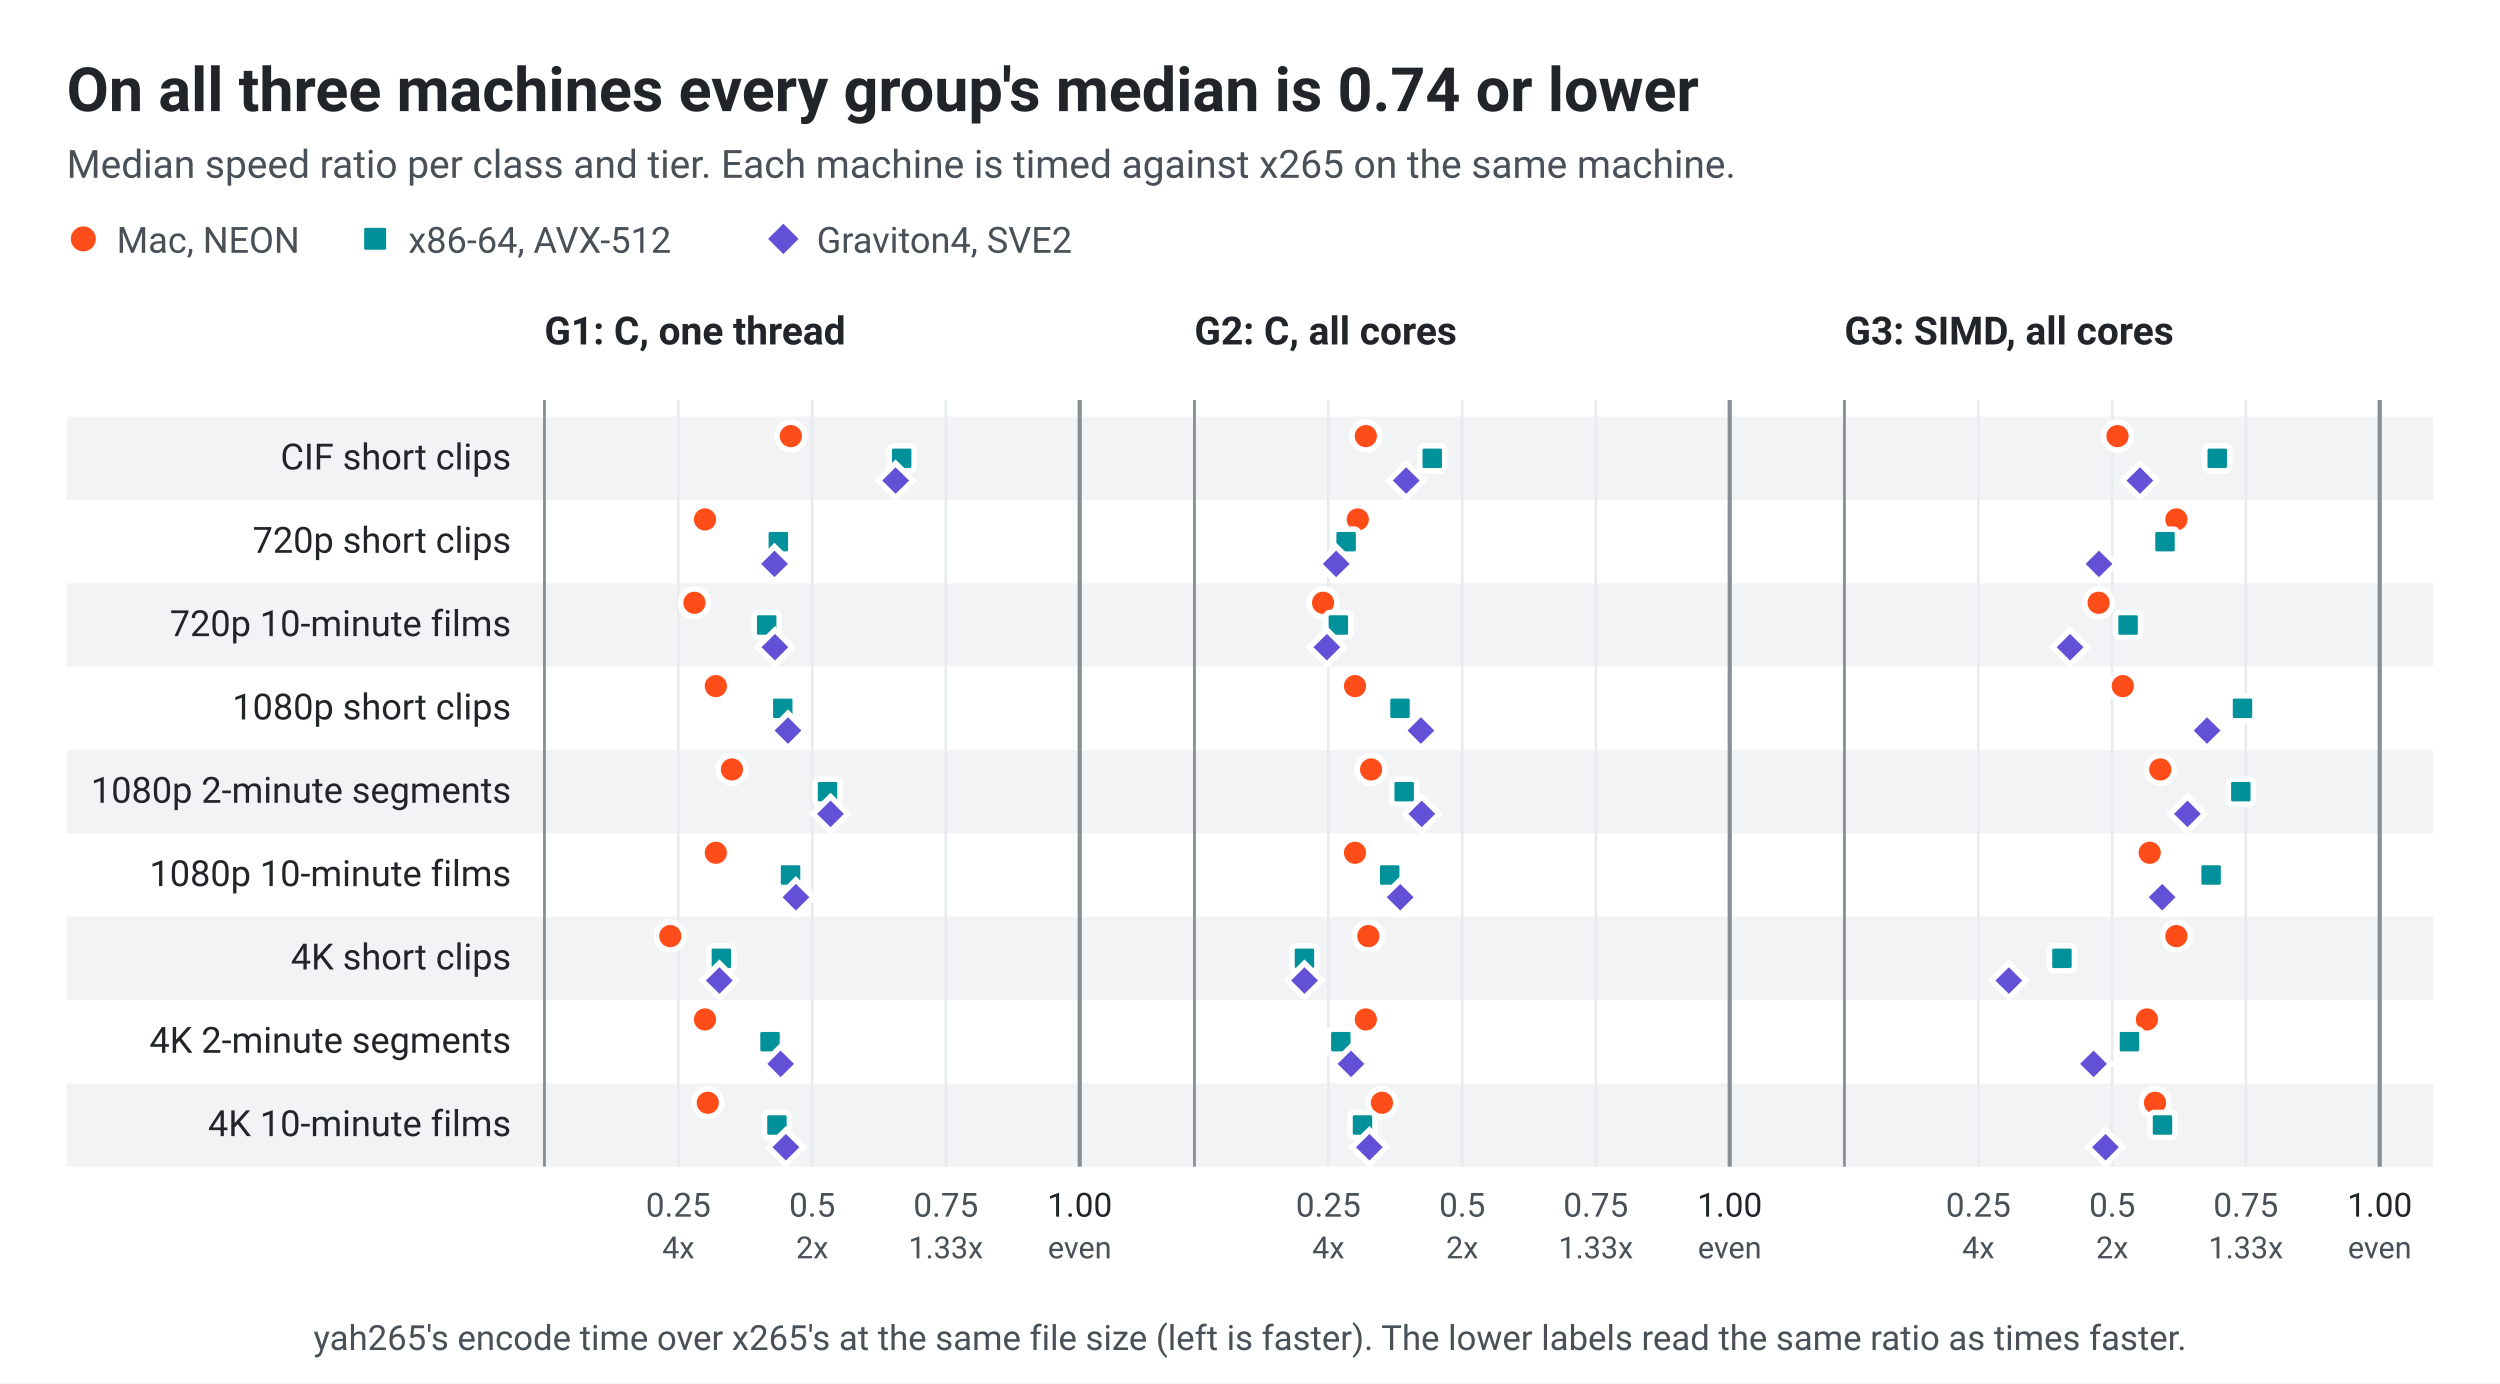
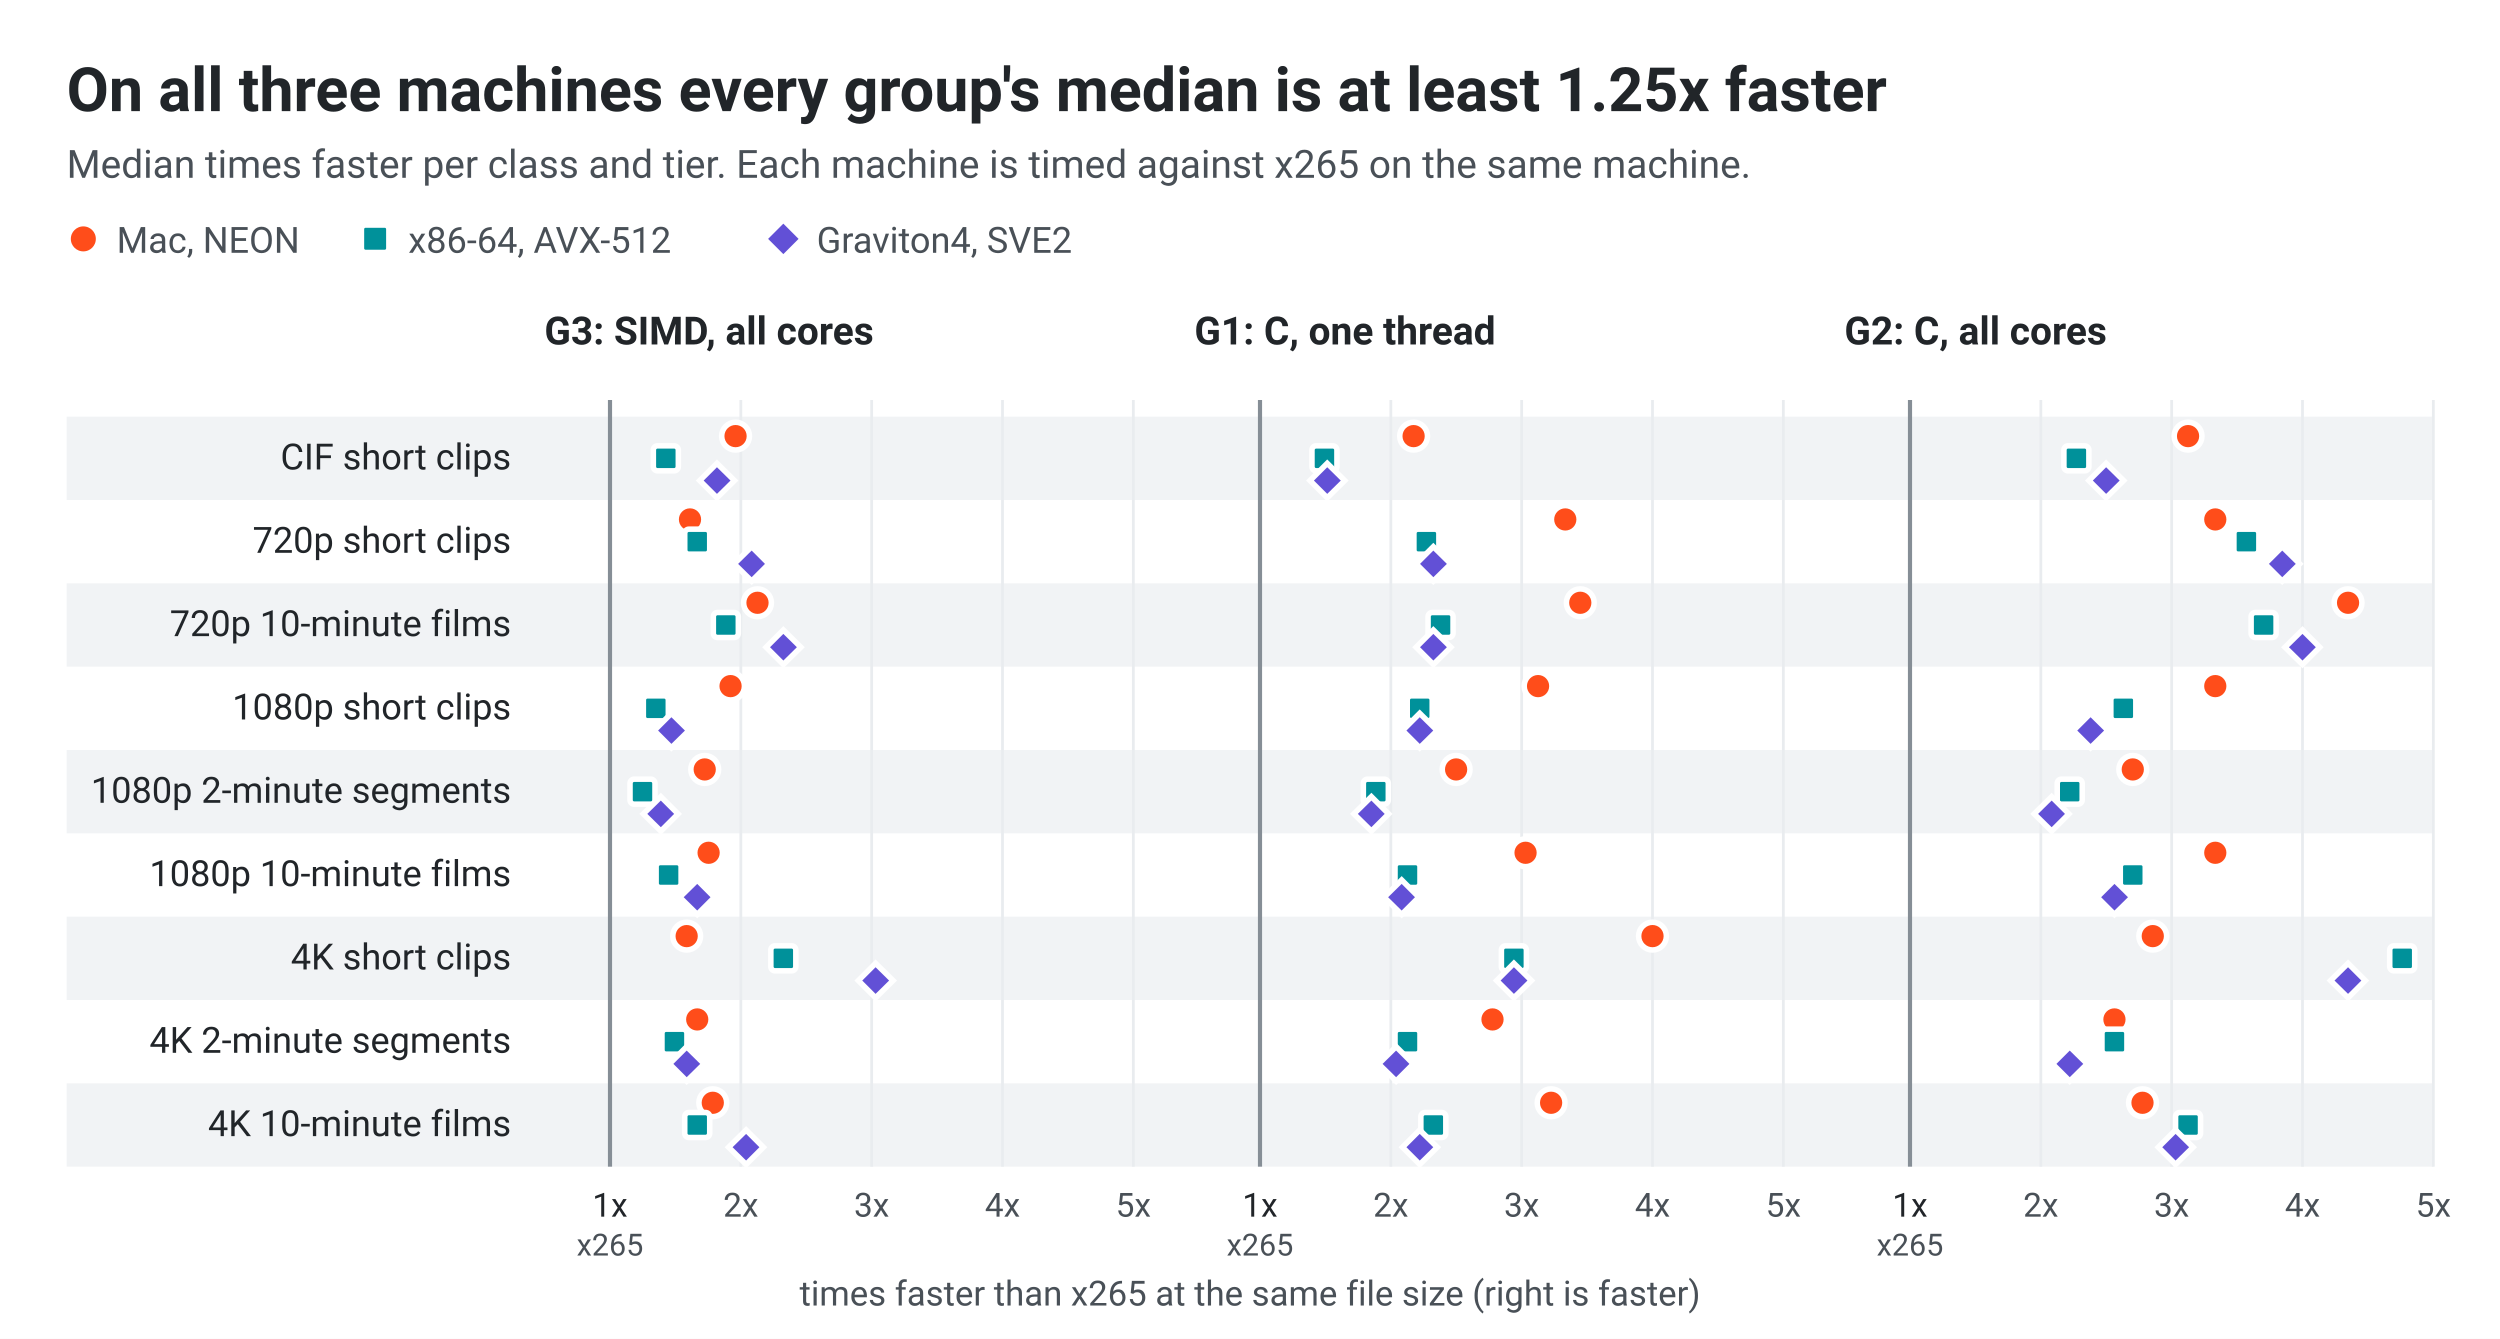
- <svg xmlns="http://www.w3.org/2000/svg" width="900" height="498" viewBox="0 0 900 498" role="img">
+ <svg xmlns="http://www.w3.org/2000/svg" width="900" height="482" viewBox="0 0 900 482" role="img">
  <style>
.bg{fill:#ffffff}.t1{fill:#212529}.t2{fill:#495057}.grid{stroke:#e9ecef}
.base{stroke:#868e96}.ring{stroke:#ffffff}.med{stroke:#212529}.band{fill:#f1f3f5}
.s1{fill:#ff4d1a}.s2{fill:#00919a}.s3{fill:#6250d6}.sx{fill:#868e96}
.l1{stroke:#ff4d1a}.l2{stroke:#00919a}.l3{stroke:#6250d6}.lx{stroke:#868e96}.span{stroke:#dee2e6}
.note{fill:#b8330a}.wash{fill:#ffe8dc}
text{font-family:system-ui,-apple-system,"Segoe UI",Roboto,Helvetica,Arial,sans-serif}
@media (prefers-color-scheme:dark){
.bg{fill:#1b1c1e}.t1{fill:#e9ecee}.t2{fill:#b6bcc1}.grid{stroke:#2e3135}
.base{stroke:#8f959a}.ring{stroke:#1b1c1e}.med{stroke:#e9ecee}.band{fill:#23262a}
.s1{fill:#ff4d1a}.s2{fill:#12a3ad}.s3{fill:#9085e9}.sx{fill:#8f959a}
.l1{stroke:#ff4d1a}.l2{stroke:#12a3ad}.l3{stroke:#9085e9}.lx{stroke:#8f959a}.span{stroke:#3a3e43}
.note{fill:#ff8a5c}.wash{fill:#45200f}}
</style>
  <rect width="100%" height="100%" class="bg" />
-   <text x="24.0" y="40.0" font-size="22" class="t1" text-anchor="start" font-weight="600">On all three machines every group's median is 0.74 or lower</text>
-   <text x="24.0" y="64.0" font-size="14" class="t2" text-anchor="start">Median speed ratio per class and tier. Each machine is timed against x265 on the same machine.</text>
+   <text x="24.0" y="40.0" font-size="22" class="t1" text-anchor="start" font-weight="600">On all three machines every group's median is at least 1.25x faster</text>
+   <text x="24.0" y="64.0" font-size="14" class="t2" text-anchor="start">Median times faster per class and tier. Each machine is timed against x265 on the same machine.</text>
  <circle cx="30.0" cy="86.0" r="5.5" class="s1 ring" stroke-width="2" />
  <text x="42.0" y="91.0" font-size="13" class="t2" text-anchor="start">Mac, NEON</text>
  <rect x="130.1" y="81.0" width="9.9" height="9.9" rx="1.5" class="s2 ring" stroke-width="2" />
  <text x="147.0" y="91.0" font-size="13" class="t2" text-anchor="start">x86-64, AVX-512</text>
  <polygon points="282.0,79.1 288.9,86.0 282.0,92.9 275.1,86.0" class="s3 ring" stroke-width="2" />
  <text x="294.0" y="91.0" font-size="13" class="t2" text-anchor="start">Graviton4, SVE2</text>
  <rect x="24" y="150.0" width="852" height="30" class="band" />
  <text x="184.0" y="169.0" font-size="13" class="t1" text-anchor="end">CIF short clips</text>
  <text x="184.0" y="199.0" font-size="13" class="t1" text-anchor="end">720p short clips</text>
  <rect x="24" y="210.0" width="852" height="30" class="band" />
  <text x="184.0" y="229.0" font-size="13" class="t1" text-anchor="end">720p 10-minute films</text>
  <text x="184.0" y="259.0" font-size="13" class="t1" text-anchor="end">1080p short clips</text>
  <rect x="24" y="270.0" width="852" height="30" class="band" />
  <text x="184.0" y="289.0" font-size="13" class="t1" text-anchor="end">1080p 2-minute segments</text>
  <text x="184.0" y="319.0" font-size="13" class="t1" text-anchor="end">1080p 10-minute films</text>
  <rect x="24" y="330.0" width="852" height="30" class="band" />
  <text x="184.0" y="349.0" font-size="13" class="t1" text-anchor="end">4K short clips</text>
  <text x="184.0" y="379.0" font-size="13" class="t1" text-anchor="end">4K 2-minute segments</text>
  <rect x="24" y="390.0" width="852" height="30" class="band" />
  <text x="184.0" y="409.0" font-size="13" class="t1" text-anchor="end">4K 10-minute films</text>
-   <text x="196.0" y="124.0" font-size="14" class="t1" text-anchor="start" font-weight="600">G1: C, one thread</text>
-   <line x1="244.2" y1="144.0" x2="244.2" y2="420.0" class="grid" stroke-width="1" />
-   <text x="244.2" y="438.0" font-size="12" class="t2" text-anchor="middle">0.25</text>
-   <text x="244.2" y="453.0" font-size="11" class="t2" text-anchor="middle">4x</text>
-   <line x1="292.4" y1="144.0" x2="292.4" y2="420.0" class="grid" stroke-width="1" />
-   <text x="292.4" y="438.0" font-size="12" class="t2" text-anchor="middle">0.5</text>
-   <text x="292.4" y="453.0" font-size="11" class="t2" text-anchor="middle">2x</text>
-   <line x1="340.5" y1="144.0" x2="340.5" y2="420.0" class="grid" stroke-width="1" />
-   <text x="340.5" y="438.0" font-size="12" class="t2" text-anchor="middle">0.75</text>
-   <text x="340.5" y="453.0" font-size="11" class="t2" text-anchor="middle">1.33x</text>
-   <line x1="196.0" y1="144.0" x2="196.0" y2="420.0" class="base" stroke-width="1" />
-   <line x1="388.7" y1="144.0" x2="388.7" y2="420.0" class="base" stroke-width="1.5" />
-   <text x="388.7" y="438.0" font-size="12" class="t1" text-anchor="middle">1.00</text>
-   <text x="388.7" y="453.0" font-size="11" class="t2" text-anchor="middle">even</text>
-   <circle cx="284.7" cy="157.0" r="5" class="s1 ring" stroke-width="2" />
-   <rect x="320.1" y="160.5" width="9.0" height="9.0" rx="1.5" class="s2 ring" stroke-width="2" />
-   <polygon points="322.4,166.8 328.7,173.0 322.4,179.2 316.2,173.0" class="s3 ring" stroke-width="2" />
-   <circle cx="253.8" cy="187.0" r="5" class="s1 ring" stroke-width="2" />
-   <rect x="275.7" y="190.5" width="9.0" height="9.0" rx="1.5" class="s2 ring" stroke-width="2" />
-   <polygon points="278.8,196.8 285.1,203.0 278.8,209.2 272.6,203.0" class="s3 ring" stroke-width="2" />
-   <circle cx="250.0" cy="217.0" r="5" class="s1 ring" stroke-width="2" />
-   <rect x="271.5" y="220.5" width="9.0" height="9.0" rx="1.5" class="s2 ring" stroke-width="2" />
-   <polygon points="279.0,226.8 285.2,233.0 279.0,239.2 272.7,233.0" class="s3 ring" stroke-width="2" />
-   <circle cx="257.7" cy="247.0" r="5" class="s1 ring" stroke-width="2" />
-   <rect x="277.3" y="250.5" width="9.0" height="9.0" rx="1.5" class="s2 ring" stroke-width="2" />
-   <polygon points="283.7,256.8 289.9,263.0 283.7,269.2 277.4,263.0" class="s3 ring" stroke-width="2" />
-   <circle cx="263.5" cy="277.0" r="5" class="s1 ring" stroke-width="2" />
-   <rect x="293.4" y="280.5" width="9.0" height="9.0" rx="1.5" class="s2 ring" stroke-width="2" />
-   <polygon points="299.0,286.8 305.2,293.0 299.0,299.2 292.7,293.0" class="s3 ring" stroke-width="2" />
-   <circle cx="257.7" cy="307.0" r="5" class="s1 ring" stroke-width="2" />
-   <rect x="280.1" y="310.5" width="9.0" height="9.0" rx="1.5" class="s2 ring" stroke-width="2" />
-   <polygon points="286.5,316.8 292.8,323.0 286.5,329.2 280.3,323.0" class="s3 ring" stroke-width="2" />
-   <circle cx="241.3" cy="337.0" r="5" class="s1 ring" stroke-width="2" />
-   <rect x="255.2" y="340.5" width="9.0" height="9.0" rx="1.5" class="s2 ring" stroke-width="2" />
-   <polygon points="259.0,346.8 265.2,353.0 259.0,359.2 252.7,353.0" class="s3 ring" stroke-width="2" />
-   <circle cx="253.8" cy="367.0" r="5" class="s1 ring" stroke-width="2" />
-   <rect x="272.7" y="370.5" width="9.0" height="9.0" rx="1.5" class="s2 ring" stroke-width="2" />
-   <polygon points="281.0,376.8 287.3,383.0 281.0,389.2 274.8,383.0" class="s3 ring" stroke-width="2" />
-   <circle cx="254.8" cy="397.0" r="5" class="s1 ring" stroke-width="2" />
-   <rect x="275.2" y="400.5" width="9.0" height="9.0" rx="1.5" class="s2 ring" stroke-width="2" />
-   <polygon points="282.9,406.8 289.2,413.0 282.9,419.2 276.7,413.0" class="s3 ring" stroke-width="2" />
-   <text x="430.0" y="124.0" font-size="14" class="t1" text-anchor="start" font-weight="600">G2: C, all cores</text>
-   <line x1="478.2" y1="144.0" x2="478.2" y2="420.0" class="grid" stroke-width="1" />
-   <text x="478.2" y="438.0" font-size="12" class="t2" text-anchor="middle">0.25</text>
-   <text x="478.2" y="453.0" font-size="11" class="t2" text-anchor="middle">4x</text>
-   <line x1="526.4" y1="144.0" x2="526.4" y2="420.0" class="grid" stroke-width="1" />
-   <text x="526.4" y="438.0" font-size="12" class="t2" text-anchor="middle">0.5</text>
-   <text x="526.4" y="453.0" font-size="11" class="t2" text-anchor="middle">2x</text>
-   <line x1="574.5" y1="144.0" x2="574.5" y2="420.0" class="grid" stroke-width="1" />
-   <text x="574.5" y="438.0" font-size="12" class="t2" text-anchor="middle">0.75</text>
-   <text x="574.5" y="453.0" font-size="11" class="t2" text-anchor="middle">1.33x</text>
-   <line x1="430.0" y1="144.0" x2="430.0" y2="420.0" class="base" stroke-width="1" />
-   <line x1="622.7" y1="144.0" x2="622.7" y2="420.0" class="base" stroke-width="1.5" />
-   <text x="622.7" y="438.0" font-size="12" class="t1" text-anchor="middle">1.00</text>
-   <text x="622.7" y="453.0" font-size="11" class="t2" text-anchor="middle">even</text>
-   <circle cx="491.7" cy="157.0" r="5" class="s1 ring" stroke-width="2" />
-   <rect x="511.1" y="160.5" width="9.0" height="9.0" rx="1.5" class="s2 ring" stroke-width="2" />
-   <polygon points="506.2,166.8 512.5,173.0 506.2,179.2 500.0,173.0" class="s3 ring" stroke-width="2" />
-   <circle cx="488.8" cy="187.0" r="5" class="s1 ring" stroke-width="2" />
-   <rect x="480.1" y="190.5" width="9.0" height="9.0" rx="1.5" class="s2 ring" stroke-width="2" />
-   <polygon points="481.0,196.8 487.3,203.0 481.0,209.2 474.8,203.0" class="s3 ring" stroke-width="2" />
-   <circle cx="476.3" cy="217.0" r="5" class="s1 ring" stroke-width="2" />
-   <rect x="477.3" y="220.5" width="9.0" height="9.0" rx="1.5" class="s2 ring" stroke-width="2" />
-   <polygon points="477.7,226.8 483.9,233.0 477.7,239.2 471.4,233.0" class="s3 ring" stroke-width="2" />
-   <circle cx="487.8" cy="247.0" r="5" class="s1 ring" stroke-width="2" />
-   <rect x="499.5" y="250.5" width="9.0" height="9.0" rx="1.5" class="s2 ring" stroke-width="2" />
-   <polygon points="511.5,256.8 517.8,263.0 511.5,269.2 505.3,263.0" class="s3 ring" stroke-width="2" />
-   <circle cx="493.6" cy="277.0" r="5" class="s1 ring" stroke-width="2" />
-   <rect x="501.0" y="280.5" width="9.0" height="9.0" rx="1.5" class="s2 ring" stroke-width="2" />
-   <polygon points="511.8,286.8 518.1,293.0 511.8,299.2 505.6,293.0" class="s3 ring" stroke-width="2" />
-   <circle cx="487.8" cy="307.0" r="5" class="s1 ring" stroke-width="2" />
-   <rect x="495.8" y="310.5" width="9.0" height="9.0" rx="1.5" class="s2 ring" stroke-width="2" />
-   <polygon points="504.1,316.8 510.3,323.0 504.1,329.2 497.8,323.0" class="s3 ring" stroke-width="2" />
-   <circle cx="492.6" cy="337.0" r="5" class="s1 ring" stroke-width="2" />
-   <rect x="465.1" y="340.5" width="9.0" height="9.0" rx="1.5" class="s2 ring" stroke-width="2" />
-   <polygon points="469.6,346.8 475.9,353.0 469.6,359.2 463.4,353.0" class="s3 ring" stroke-width="2" />
-   <circle cx="491.7" cy="367.0" r="5" class="s1 ring" stroke-width="2" />
-   <rect x="478.2" y="370.5" width="9.0" height="9.0" rx="1.5" class="s2 ring" stroke-width="2" />
-   <polygon points="486.4,376.8 492.6,383.0 486.4,389.2 480.1,383.0" class="s3 ring" stroke-width="2" />
-   <circle cx="497.5" cy="397.0" r="5" class="s1 ring" stroke-width="2" />
-   <rect x="486.0" y="400.5" width="9.0" height="9.0" rx="1.5" class="s2 ring" stroke-width="2" />
-   <polygon points="493.0,406.8 499.2,413.0 493.0,419.2 486.7,413.0" class="s3 ring" stroke-width="2" />
-   <text x="664.0" y="124.0" font-size="14" class="t1" text-anchor="start" font-weight="600">G3: SIMD, all cores</text>
-   <line x1="712.2" y1="144.0" x2="712.2" y2="420.0" class="grid" stroke-width="1" />
-   <text x="712.2" y="438.0" font-size="12" class="t2" text-anchor="middle">0.25</text>
-   <text x="712.2" y="453.0" font-size="11" class="t2" text-anchor="middle">4x</text>
-   <line x1="760.4" y1="144.0" x2="760.4" y2="420.0" class="grid" stroke-width="1" />
-   <text x="760.4" y="438.0" font-size="12" class="t2" text-anchor="middle">0.5</text>
-   <text x="760.4" y="453.0" font-size="11" class="t2" text-anchor="middle">2x</text>
-   <line x1="808.5" y1="144.0" x2="808.5" y2="420.0" class="grid" stroke-width="1" />
-   <text x="808.5" y="438.0" font-size="12" class="t2" text-anchor="middle">0.75</text>
-   <text x="808.5" y="453.0" font-size="11" class="t2" text-anchor="middle">1.33x</text>
-   <line x1="664.0" y1="144.0" x2="664.0" y2="420.0" class="base" stroke-width="1" />
-   <line x1="856.7" y1="144.0" x2="856.7" y2="420.0" class="base" stroke-width="1.5" />
-   <text x="856.7" y="438.0" font-size="12" class="t1" text-anchor="middle">1.00</text>
-   <text x="856.7" y="453.0" font-size="11" class="t2" text-anchor="middle">even</text>
-   <circle cx="762.3" cy="157.0" r="5" class="s1 ring" stroke-width="2" />
-   <rect x="793.7" y="160.5" width="9.0" height="9.0" rx="1.5" class="s2 ring" stroke-width="2" />
-   <polygon points="770.4,166.8 776.6,173.0 770.4,179.2 764.1,173.0" class="s3 ring" stroke-width="2" />
-   <circle cx="783.5" cy="187.0" r="5" class="s1 ring" stroke-width="2" />
-   <rect x="774.9" y="190.5" width="9.0" height="9.0" rx="1.5" class="s2 ring" stroke-width="2" />
-   <polygon points="755.6,196.8 761.9,203.0 755.6,209.2 749.4,203.0" class="s3 ring" stroke-width="2" />
-   <circle cx="755.5" cy="217.0" r="5" class="s1 ring" stroke-width="2" />
-   <rect x="761.6" y="220.5" width="9.0" height="9.0" rx="1.5" class="s2 ring" stroke-width="2" />
-   <polygon points="745.2,226.8 751.5,233.0 745.2,239.2 739.0,233.0" class="s3 ring" stroke-width="2" />
-   <circle cx="764.2" cy="247.0" r="5" class="s1 ring" stroke-width="2" />
-   <rect x="802.8" y="250.5" width="9.0" height="9.0" rx="1.5" class="s2 ring" stroke-width="2" />
-   <polygon points="794.5,256.8 800.8,263.0 794.5,269.2 788.3,263.0" class="s3 ring" stroke-width="2" />
-   <circle cx="777.7" cy="277.0" r="5" class="s1 ring" stroke-width="2" />
-   <rect x="802.2" y="280.5" width="9.0" height="9.0" rx="1.5" class="s2 ring" stroke-width="2" />
-   <polygon points="787.5,286.8 793.7,293.0 787.5,299.2 781.2,293.0" class="s3 ring" stroke-width="2" />
-   <circle cx="773.9" cy="307.0" r="5" class="s1 ring" stroke-width="2" />
-   <rect x="791.5" y="310.5" width="9.0" height="9.0" rx="1.5" class="s2 ring" stroke-width="2" />
-   <polygon points="778.4,316.8 784.6,323.0 778.4,329.2 772.1,323.0" class="s3 ring" stroke-width="2" />
-   <circle cx="783.5" cy="337.0" r="5" class="s1 ring" stroke-width="2" />
-   <rect x="737.8" y="340.5" width="9.0" height="9.0" rx="1.5" class="s2 ring" stroke-width="2" />
-   <polygon points="723.2,346.8 729.4,353.0 723.2,359.2 716.9,353.0" class="s3 ring" stroke-width="2" />
-   <circle cx="772.9" cy="367.0" r="5" class="s1 ring" stroke-width="2" />
-   <rect x="762.1" y="370.5" width="9.0" height="9.0" rx="1.5" class="s2 ring" stroke-width="2" />
-   <polygon points="753.7,376.8 759.9,383.0 753.7,389.2 747.4,383.0" class="s3 ring" stroke-width="2" />
-   <circle cx="775.8" cy="397.0" r="5" class="s1 ring" stroke-width="2" />
-   <rect x="774.0" y="400.5" width="9.0" height="9.0" rx="1.5" class="s2 ring" stroke-width="2" />
-   <polygon points="758.0,406.8 764.2,413.0 758.0,419.2 751.7,413.0" class="s3 ring" stroke-width="2" />
-   <text x="450.0" y="486.0" font-size="12.5" class="t2" text-anchor="middle">yah265's encode time over x265's at the same file size (left is faster). The lower labels read the same ratio as times faster.</text>
+   <text x="196.0" y="124.0" font-size="14" class="t1" text-anchor="start" font-weight="600">G3: SIMD, all cores</text>
+   <line x1="266.7" y1="144.0" x2="266.7" y2="420.0" class="grid" stroke-width="1" />
+   <text x="266.7" y="438.0" font-size="12" class="t2" text-anchor="middle">2x</text>
+   <line x1="313.8" y1="144.0" x2="313.8" y2="420.0" class="grid" stroke-width="1" />
+   <text x="313.8" y="438.0" font-size="12" class="t2" text-anchor="middle">3x</text>
+   <line x1="360.9" y1="144.0" x2="360.9" y2="420.0" class="grid" stroke-width="1" />
+   <text x="360.9" y="438.0" font-size="12" class="t2" text-anchor="middle">4x</text>
+   <line x1="408.0" y1="144.0" x2="408.0" y2="420.0" class="grid" stroke-width="1" />
+   <text x="408.0" y="438.0" font-size="12" class="t2" text-anchor="middle">5x</text>
+   <line x1="219.6" y1="144.0" x2="219.6" y2="420.0" class="base" stroke-width="1.5" />
+   <text x="219.6" y="438.0" font-size="12" class="t1" text-anchor="middle">1x</text>
+   <text x="219.6" y="452.0" font-size="11" class="t2" text-anchor="middle">x265</text>
+   <circle cx="264.8" cy="157.0" r="5" class="s1 ring" stroke-width="2" />
+   <rect x="235.2" y="160.5" width="9.0" height="9.0" rx="1.5" class="s2 ring" stroke-width="2" />
+   <polygon points="258.1,166.8 264.4,173.0 258.1,179.2 251.9,173.0" class="s3 ring" stroke-width="2" />
+   <circle cx="248.4" cy="187.0" r="5" class="s1 ring" stroke-width="2" />
+   <rect x="246.5" y="190.5" width="9.0" height="9.0" rx="1.5" class="s2 ring" stroke-width="2" />
+   <polygon points="270.6,196.8 276.8,203.0 270.6,209.2 264.3,203.0" class="s3 ring" stroke-width="2" />
+   <circle cx="272.7" cy="217.0" r="5" class="s1 ring" stroke-width="2" />
+   <rect x="256.8" y="220.5" width="9.0" height="9.0" rx="1.5" class="s2 ring" stroke-width="2" />
+   <polygon points="282.0,226.8 288.3,233.0 282.0,239.2 275.8,233.0" class="s3 ring" stroke-width="2" />
+   <circle cx="263.0" cy="247.0" r="5" class="s1 ring" stroke-width="2" />
+   <rect x="231.6" y="250.5" width="9.0" height="9.0" rx="1.5" class="s2 ring" stroke-width="2" />
+   <polygon points="241.7,256.8 248.0,263.0 241.7,269.2 235.5,263.0" class="s3 ring" stroke-width="2" />
+   <circle cx="253.7" cy="277.0" r="5" class="s1 ring" stroke-width="2" />
+   <rect x="226.8" y="280.5" width="9.0" height="9.0" rx="1.5" class="s2 ring" stroke-width="2" />
+   <polygon points="237.9,286.8 244.1,293.0 237.9,299.2 231.6,293.0" class="s3 ring" stroke-width="2" />
+   <circle cx="255.1" cy="307.0" r="5" class="s1 ring" stroke-width="2" />
+   <rect x="236.2" y="310.5" width="9.0" height="9.0" rx="1.5" class="s2 ring" stroke-width="2" />
+   <polygon points="251.0,316.8 257.2,323.0 251.0,329.2 244.7,323.0" class="s3 ring" stroke-width="2" />
+   <circle cx="247.2" cy="337.0" r="5" class="s1 ring" stroke-width="2" />
+   <rect x="277.5" y="340.5" width="9.0" height="9.0" rx="1.5" class="s2 ring" stroke-width="2" />
+   <polygon points="315.2,346.8 321.5,353.0 315.2,359.2 309.0,353.0" class="s3 ring" stroke-width="2" />
+   <circle cx="251.0" cy="367.0" r="5" class="s1 ring" stroke-width="2" />
+   <rect x="238.3" y="370.5" width="9.0" height="9.0" rx="1.5" class="s2 ring" stroke-width="2" />
+   <polygon points="247.2,376.8 253.5,383.0 247.2,389.2 241.0,383.0" class="s3 ring" stroke-width="2" />
+   <circle cx="256.6" cy="397.0" r="5" class="s1 ring" stroke-width="2" />
+   <rect x="246.5" y="400.5" width="9.0" height="9.0" rx="1.5" class="s2 ring" stroke-width="2" />
+   <polygon points="268.6,406.8 274.8,413.0 268.6,419.2 262.3,413.0" class="s3 ring" stroke-width="2" />
+   <text x="430.0" y="124.0" font-size="14" class="t1" text-anchor="start" font-weight="600">G1: C, one thread</text>
+   <line x1="500.7" y1="144.0" x2="500.7" y2="420.0" class="grid" stroke-width="1" />
+   <text x="500.7" y="438.0" font-size="12" class="t2" text-anchor="middle">2x</text>
+   <line x1="547.8" y1="144.0" x2="547.8" y2="420.0" class="grid" stroke-width="1" />
+   <text x="547.8" y="438.0" font-size="12" class="t2" text-anchor="middle">3x</text>
+   <line x1="594.9" y1="144.0" x2="594.9" y2="420.0" class="grid" stroke-width="1" />
+   <text x="594.9" y="438.0" font-size="12" class="t2" text-anchor="middle">4x</text>
+   <line x1="642.0" y1="144.0" x2="642.0" y2="420.0" class="grid" stroke-width="1" />
+   <text x="642.0" y="438.0" font-size="12" class="t2" text-anchor="middle">5x</text>
+   <line x1="453.6" y1="144.0" x2="453.6" y2="420.0" class="base" stroke-width="1.5" />
+   <text x="453.6" y="438.0" font-size="12" class="t1" text-anchor="middle">1x</text>
+   <text x="453.6" y="452.0" font-size="11" class="t2" text-anchor="middle">x265</text>
+   <circle cx="508.9" cy="157.0" r="5" class="s1 ring" stroke-width="2" />
+   <rect x="472.3" y="160.5" width="9.0" height="9.0" rx="1.5" class="s2 ring" stroke-width="2" />
+   <polygon points="477.8,166.8 484.1,173.0 477.8,179.2 471.6,173.0" class="s3 ring" stroke-width="2" />
+   <circle cx="563.5" cy="187.0" r="5" class="s1 ring" stroke-width="2" />
+   <rect x="509.0" y="190.5" width="9.0" height="9.0" rx="1.5" class="s2 ring" stroke-width="2" />
+   <polygon points="516.0,196.8 522.3,203.0 516.0,209.2 509.8,203.0" class="s3 ring" stroke-width="2" />
+   <circle cx="568.9" cy="217.0" r="5" class="s1 ring" stroke-width="2" />
+   <rect x="514.1" y="220.5" width="9.0" height="9.0" rx="1.5" class="s2 ring" stroke-width="2" />
+   <polygon points="516.0,226.8 522.3,233.0 516.0,239.2 509.8,233.0" class="s3 ring" stroke-width="2" />
+   <circle cx="553.7" cy="247.0" r="5" class="s1 ring" stroke-width="2" />
+   <rect x="506.6" y="250.5" width="9.0" height="9.0" rx="1.5" class="s2 ring" stroke-width="2" />
+   <polygon points="511.1,256.8 517.4,263.0 511.1,269.2 504.9,263.0" class="s3 ring" stroke-width="2" />
+   <circle cx="524.2" cy="277.0" r="5" class="s1 ring" stroke-width="2" />
+   <rect x="490.8" y="280.5" width="9.0" height="9.0" rx="1.5" class="s2 ring" stroke-width="2" />
+   <polygon points="493.7,286.8 499.9,293.0 493.7,299.2 487.4,293.0" class="s3 ring" stroke-width="2" />
+   <circle cx="549.2" cy="307.0" r="5" class="s1 ring" stroke-width="2" />
+   <rect x="502.2" y="310.5" width="9.0" height="9.0" rx="1.5" class="s2 ring" stroke-width="2" />
+   <polygon points="504.6,316.8 510.8,323.0 504.6,329.2 498.3,323.0" class="s3 ring" stroke-width="2" />
+   <circle cx="594.9" cy="337.0" r="5" class="s1 ring" stroke-width="2" />
+   <rect x="540.5" y="340.5" width="9.0" height="9.0" rx="1.5" class="s2 ring" stroke-width="2" />
+   <polygon points="545.0,346.8 551.3,353.0 545.0,359.2 538.8,353.0" class="s3 ring" stroke-width="2" />
+   <circle cx="537.3" cy="367.0" r="5" class="s1 ring" stroke-width="2" />
+   <rect x="502.2" y="370.5" width="9.0" height="9.0" rx="1.5" class="s2 ring" stroke-width="2" />
+   <polygon points="502.6,376.8 508.8,383.0 502.6,389.2 496.3,383.0" class="s3 ring" stroke-width="2" />
+   <circle cx="558.4" cy="397.0" r="5" class="s1 ring" stroke-width="2" />
+   <rect x="511.5" y="400.5" width="9.0" height="9.0" rx="1.5" class="s2 ring" stroke-width="2" />
+   <polygon points="511.1,406.8 517.4,413.0 511.1,419.2 504.9,413.0" class="s3 ring" stroke-width="2" />
+   <text x="664.0" y="124.0" font-size="14" class="t1" text-anchor="start" font-weight="600">G2: C, all cores</text>
+   <line x1="734.7" y1="144.0" x2="734.7" y2="420.0" class="grid" stroke-width="1" />
+   <text x="734.7" y="438.0" font-size="12" class="t2" text-anchor="middle">2x</text>
+   <line x1="781.8" y1="144.0" x2="781.8" y2="420.0" class="grid" stroke-width="1" />
+   <text x="781.8" y="438.0" font-size="12" class="t2" text-anchor="middle">3x</text>
+   <line x1="828.9" y1="144.0" x2="828.9" y2="420.0" class="grid" stroke-width="1" />
+   <text x="828.9" y="438.0" font-size="12" class="t2" text-anchor="middle">4x</text>
+   <line x1="876.0" y1="144.0" x2="876.0" y2="420.0" class="grid" stroke-width="1" />
+   <text x="876.0" y="438.0" font-size="12" class="t2" text-anchor="middle">5x</text>
+   <line x1="687.6" y1="144.0" x2="687.6" y2="420.0" class="base" stroke-width="1.5" />
+   <text x="687.6" y="438.0" font-size="12" class="t1" text-anchor="middle">1x</text>
+   <text x="687.6" y="452.0" font-size="11" class="t2" text-anchor="middle">x265</text>
+   <circle cx="787.7" cy="157.0" r="5" class="s1 ring" stroke-width="2" />
+   <rect x="743.0" y="160.5" width="9.0" height="9.0" rx="1.5" class="s2 ring" stroke-width="2" />
+   <polygon points="758.2,166.8 764.5,173.0 758.2,179.2 752.0,173.0" class="s3 ring" stroke-width="2" />
+   <circle cx="797.5" cy="187.0" r="5" class="s1 ring" stroke-width="2" />
+   <rect x="804.2" y="190.5" width="9.0" height="9.0" rx="1.5" class="s2 ring" stroke-width="2" />
+   <polygon points="821.6,196.8 827.9,203.0 821.6,209.2 815.4,203.0" class="s3 ring" stroke-width="2" />
+   <circle cx="845.3" cy="217.0" r="5" class="s1 ring" stroke-width="2" />
+   <rect x="810.4" y="220.5" width="9.0" height="9.0" rx="1.5" class="s2 ring" stroke-width="2" />
+   <polygon points="828.9,226.8 835.1,233.0 828.9,239.2 822.6,233.0" class="s3 ring" stroke-width="2" />
+   <circle cx="797.5" cy="247.0" r="5" class="s1 ring" stroke-width="2" />
+   <rect x="759.9" y="250.5" width="9.0" height="9.0" rx="1.5" class="s2 ring" stroke-width="2" />
+   <polygon points="752.6,256.8 758.9,263.0 752.6,269.2 746.4,263.0" class="s3 ring" stroke-width="2" />
+   <circle cx="767.8" cy="277.0" r="5" class="s1 ring" stroke-width="2" />
+   <rect x="740.6" y="280.5" width="9.0" height="9.0" rx="1.5" class="s2 ring" stroke-width="2" />
+   <polygon points="738.6,286.8 744.8,293.0 738.6,299.2 732.3,293.0" class="s3 ring" stroke-width="2" />
+   <circle cx="797.5" cy="307.0" r="5" class="s1 ring" stroke-width="2" />
+   <rect x="763.3" y="310.5" width="9.0" height="9.0" rx="1.5" class="s2 ring" stroke-width="2" />
+   <polygon points="761.2,316.8 767.5,323.0 761.2,329.2 755.0,323.0" class="s3 ring" stroke-width="2" />
+   <circle cx="775.0" cy="337.0" r="5" class="s1 ring" stroke-width="2" />
+   <rect x="860.3" y="340.5" width="9.0" height="9.0" rx="1.5" class="s2 ring" stroke-width="2" />
+   <polygon points="845.3,346.8 851.5,353.0 845.3,359.2 839.0,353.0" class="s3 ring" stroke-width="2" />
+   <circle cx="761.2" cy="367.0" r="5" class="s1 ring" stroke-width="2" />
+   <rect x="756.7" y="370.5" width="9.0" height="9.0" rx="1.5" class="s2 ring" stroke-width="2" />
+   <polygon points="745.1,376.8 751.4,383.0 745.1,389.2 738.9,383.0" class="s3 ring" stroke-width="2" />
+   <circle cx="771.3" cy="397.0" r="5" class="s1 ring" stroke-width="2" />
+   <rect x="783.2" y="400.5" width="9.0" height="9.0" rx="1.5" class="s2 ring" stroke-width="2" />
+   <polygon points="783.2,406.8 789.5,413.0 783.2,419.2 777.0,413.0" class="s3 ring" stroke-width="2" />
+   <text x="450.0" y="470.0" font-size="12.5" class="t2" text-anchor="middle">times faster than x265 at the same file size (right is faster)</text>
</svg>
